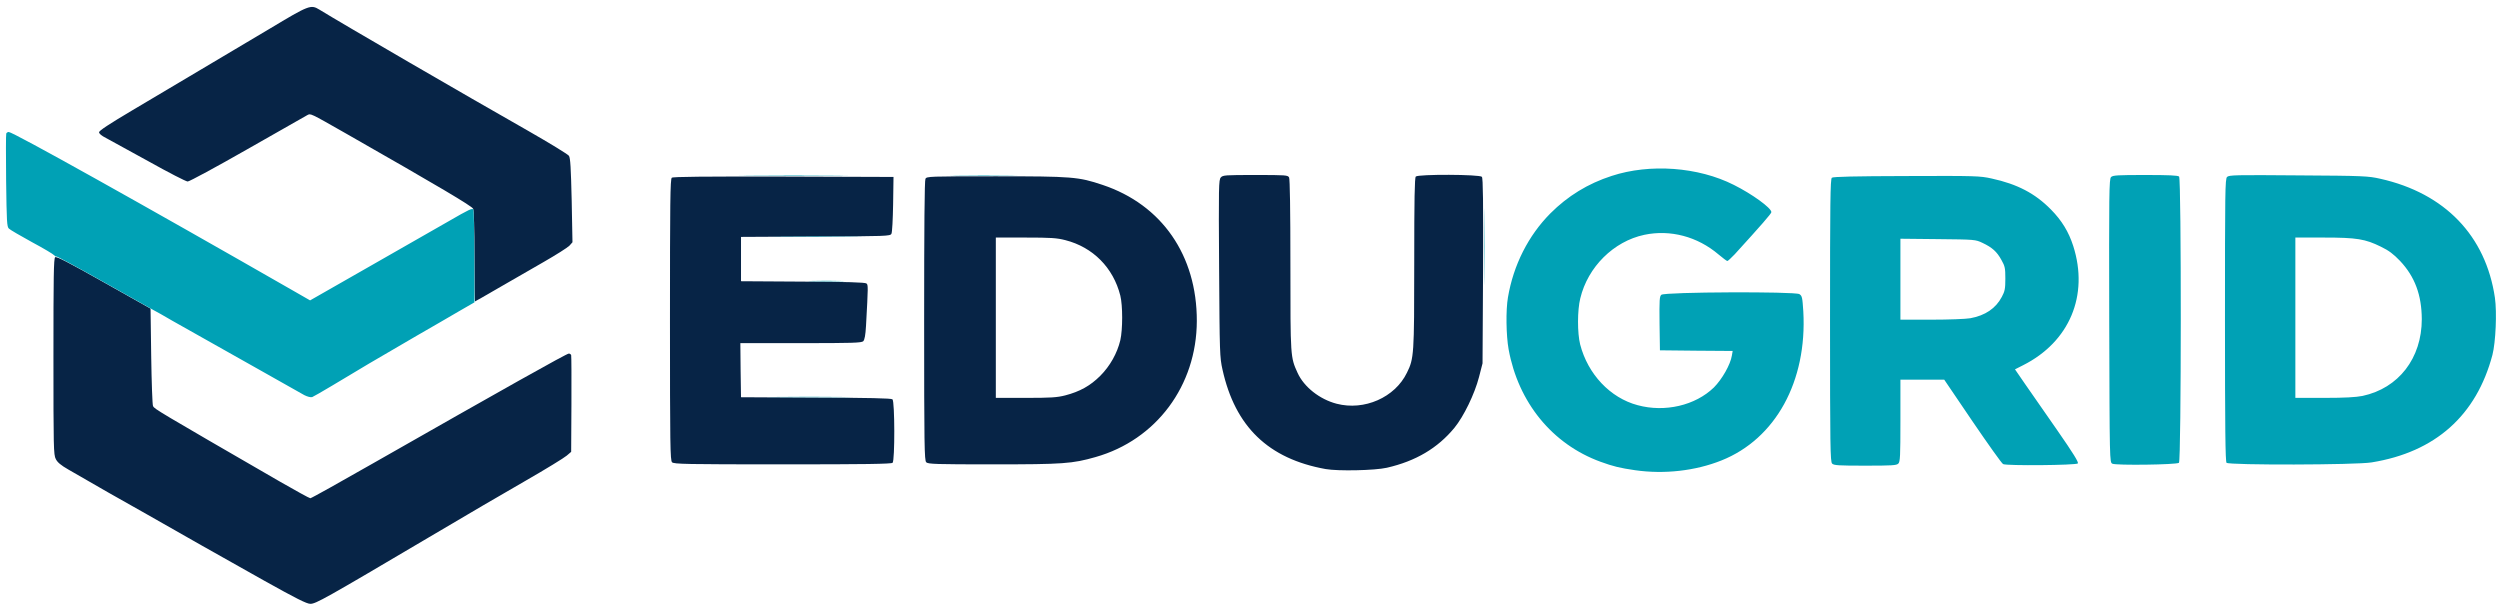
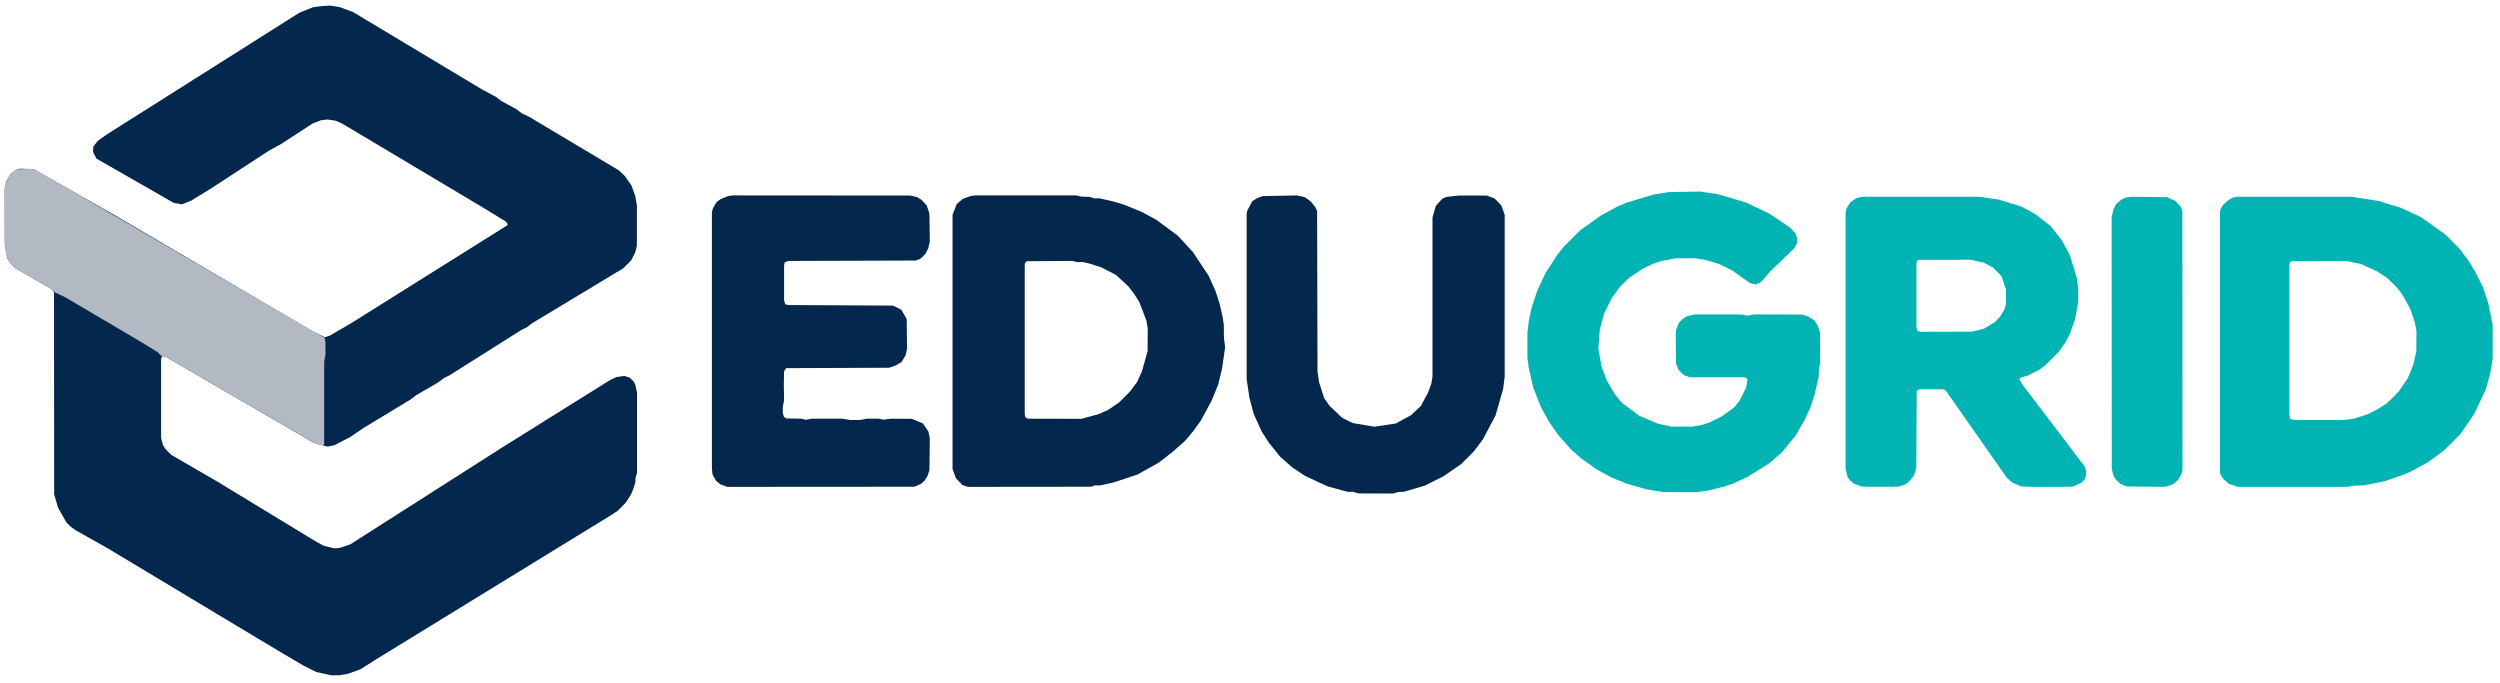
- <svg xmlns="http://www.w3.org/2000/svg" width="480" height="117" viewBox="0 0 1918 467">
-   <path fill="#072446" fill-rule="evenodd" d="M203.0 445.4C185.7 435.7 163.9 423.4 154.5 418.1C145.1 412.7 126.5 402.1 113.0 394.5C90.8 382.0 75.0 373.1 52.5 360.0C46.7 356.7 44.0 354.4 42.8 351.9C41.1 348.8 41.0 342.9 41.0 273.4C41.0 212.3 41.2 198.0 42.3 197.1C43.3 196.3 52.1 200.8 79.6 216.3L115.5 236.5L116.0 273.0C116.3 293.1 116.9 310.3 117.4 311.3C118.5 313.5 119.9 314.4 214.7 369.2C226.9 376.2 237.4 382.0 238.1 382.0C238.8 382.0 260.5 369.9 286.4 355.1C385.9 298.4 434.7 271.0 436.4 271.0C437.2 271.0 438.0 271.6 438.2 272.2C438.4 272.9 438.5 289.9 438.4 310.0L438.2 346.4L434.8 349.3C433.0 350.9 418.7 359.7 403.0 368.7C374.3 385.3 370.2 387.7 329.0 412.0C248.6 459.5 242.3 463.0 238.1 463.0C235.3 463.0 227.2 458.9 203.0 445.4ZM1017.0 359.6C973.1 351.7 947.6 327.1 937.9 283.3C935.8 273.9 935.7 270.9 935.3 205.7C934.9 142.4 935.0 137.7 936.6 135.9C938.2 134.1 939.9 134.0 963.1 134.0C986.6 134.0 988.0 134.1 989.0 135.9C989.6 137.2 990.0 160.1 990.0 203.2C990.0 273.9 990.0 273.7 995.5 285.8C1000.4 296.6 1012.4 306.1 1025.5 309.5C1046.7 315.0 1070.2 304.7 1079.4 285.7C1084.8 274.8 1085.0 272.0 1085.0 201.4C1085.0 152.2 1085.3 136.1 1086.2 135.2C1088.1 133.3 1135.3 133.5 1136.9 135.4C1137.8 136.5 1138.0 154.7 1137.8 207.7L1137.4 278.5L1134.7 289.0C1131.3 302.1 1123.0 319.2 1115.8 328.0C1102.9 343.6 1086.2 353.5 1064.0 358.6C1054.8 360.7 1026.6 361.3 1017.0 359.6ZM515.6 354.4C514.2 353.0 514.0 341.7 514.0 245.1C514.0 155.4 514.2 137.1 515.4 136.1C516.4 135.3 539.6 135.1 601.1 135.2L685.5 135.5L685.2 156.4C685.0 167.9 684.5 178.1 683.9 179.1C683.0 180.9 680.2 181.0 625.7 181.2L568.5 181.5L568.5 198.5L568.5 215.5L615.9 215.8C649.4 215.9 663.7 216.4 664.7 217.2C666.1 218.3 666.1 219.0 664.4 249.8C664.0 256.9 663.3 260.5 662.3 261.5C661.1 262.8 654.0 263.0 614.4 263.0L568.0 263.0L568.2 283.8L568.5 304.5L625.9 304.8C666.3 304.9 683.7 305.3 684.7 306.1C686.5 307.7 686.6 353.0 684.8 354.8C683.9 355.7 663.8 356.0 600.4 356.0C526.0 356.0 517.0 355.8 515.6 354.4ZM710.6 354.4C709.2 353.0 709.0 341.8 709.0 245.9C709.0 174.0 709.3 138.2 710.0 136.9C711.0 135.1 712.7 135.0 763.8 135.0C822.7 135.0 827.4 135.4 845.9 141.6C891.4 156.8 918.3 195.7 918.2 246.0C918.1 295.6 887.1 337.2 840.5 350.4C822.7 355.5 815.6 356.0 761.8 356.0C718.0 356.0 712.0 355.8 710.6 354.4ZM817.2 303.1C828.4 300.2 836.5 295.7 844.1 288.1C851.6 280.6 857.1 270.8 859.5 260.8C861.4 252.5 861.4 234.1 859.5 226.5C854.1 205.1 838.5 189.4 817.4 184.0C810.8 182.3 806.3 182.0 786.8 182.0L764.0 182.0L764.0 243.5L764.0 305.0L786.8 305.0C806.1 305.0 810.9 304.7 817.2 303.1ZM364.0 196.4C364.0 174.7 363.6 161.2 363.0 159.9C361.8 157.7 337.4 143.2 265.5 102.2C237.2 86.1 238.4 86.7 235.7 88.1C234.5 88.8 213.9 100.5 190.0 114.1C166.0 127.8 145.3 139.0 144.0 139.0C142.7 139.0 129.3 132.1 114.1 123.6C98.9 115.2 84.1 107.1 81.3 105.6C77.9 103.9 76.0 102.3 76.0 101.2C76.0 100.0 83.8 94.9 101.3 84.5C115.1 76.3 138.2 62.6 152.5 54.1C166.8 45.6 191.2 31.1 206.7 21.9C237.2 3.6 238.4 3.1 245.0 7.1C263.2 18.3 356.4 72.4 404.8 99.9C421.4 109.4 435.7 118.1 436.5 119.3C437.6 121.0 438.0 128.5 438.6 153.6L439.2 185.6L436.9 188.2C435.6 189.6 426.6 195.3 417.0 200.8C407.4 206.3 391.7 215.3 382.1 220.9C372.5 226.5 364.6 231.0 364.4 231.0C364.2 231.0 364.0 215.4 364.0 196.4Z" />
-   <path fill="#00A1B5" fill-rule="evenodd" d="M1254.5 360.5C1242.8 358.8 1237.8 357.6 1227.9 354.0C1190.9 340.5 1164.8 308.5 1157.4 267.7C1155.5 257.1 1155.2 237.7 1156.9 227.9C1161.1 203.1 1172.5 180.5 1189.5 163.4C1202.7 150.2 1218.2 140.6 1236.5 134.7C1265.8 125.1 1302.9 127.8 1330.2 141.6C1344.2 148.6 1359.0 159.3 1359.0 162.5C1359.0 163.6 1351.3 172.4 1330.9 194.8C1328.2 197.6 1325.7 200.0 1325.2 200.0C1324.8 200.0 1321.7 197.7 1318.5 195.0C1302.3 181.2 1281.4 175.7 1261.5 179.9C1238.0 184.9 1218.2 204.5 1212.4 228.6C1210.1 237.7 1210.1 255.3 1212.3 264.0C1218.2 286.8 1235.3 305.0 1256.4 310.6C1277.3 316.3 1300.7 310.8 1314.9 297.0C1321.1 290.8 1327.6 279.5 1328.7 272.5L1329.3 269.0L1301.4 268.8L1273.5 268.5L1273.2 247.9C1273.0 229.6 1273.2 227.1 1274.6 225.9C1277.2 223.7 1377.2 223.3 1380.5 225.4C1382.6 226.8 1382.8 227.9 1383.5 238.7C1386.5 292.2 1362.3 336.4 1320.7 353.0C1300.7 361.0 1276.9 363.7 1254.5 360.5ZM1405.6 355.4C1404.2 354.0 1404.0 342.7 1404.0 245.6C1404.0 155.3 1404.2 137.1 1405.4 136.1C1406.3 135.3 1422.7 134.9 1462.6 134.8C1515.8 134.6 1519.0 134.7 1528.0 136.7C1547.7 141.0 1561.3 148.1 1573.5 160.5C1581.8 168.9 1587.1 177.6 1590.6 188.5C1602.7 226.4 1587.7 262.0 1552.2 279.9L1545.9 283.1L1553.6 294.3C1557.9 300.5 1569.0 316.5 1578.3 329.8C1590.8 347.8 1594.9 354.5 1594.1 355.3C1592.7 356.7 1539.4 357.2 1536.8 355.8C1535.8 355.4 1525.3 340.6 1513.3 323.0L1491.6 291.0L1474.8 291.0L1458.0 291.0L1458.0 322.4C1458.0 349.7 1457.8 354.1 1456.4 355.4C1455.1 356.8 1451.4 357.0 1431.0 357.0C1410.6 357.0 1406.9 356.8 1405.6 355.4ZM1620.6 355.5C1618.5 354.4 1618.5 354.4 1618.2 245.8C1618.0 148.0 1618.1 137.0 1619.6 135.6C1620.9 134.2 1624.7 134.0 1645.9 134.0C1663.8 134.0 1670.9 134.3 1671.8 135.2C1673.6 137.0 1673.5 353.3 1671.7 354.8C1670.0 356.3 1623.3 356.9 1620.6 355.5ZM1708.2 354.8C1707.3 353.9 1707.0 328.2 1707.0 245.4C1707.0 146.4 1707.1 137.0 1708.6 135.5C1710.1 134.0 1715.2 133.9 1763.4 134.3C1813.5 134.6 1817.0 134.8 1826.2 136.9C1875.7 148.0 1907.1 180.6 1914.1 228.2C1915.7 239.3 1914.7 262.3 1912.2 272.0C1899.9 318.5 1868.4 346.6 1819.5 354.5C1807.6 356.5 1710.1 356.7 1708.2 354.8ZM233.5 302.9C231.3 301.7 216.2 293.2 200.0 284.0C183.8 274.8 164.2 263.8 156.5 259.5C148.8 255.2 137.8 249.0 132.0 245.7C126.2 242.3 119.7 238.6 117.5 237.5C115.3 236.3 97.8 226.4 78.6 215.6C59.4 204.8 43.5 196.2 43.2 196.5C42.9 196.7 42.2 196.3 41.6 195.6C41.0 194.8 33.3 190.2 24.5 185.5C15.7 180.7 7.7 176.0 6.8 175.1C5.3 173.7 5.1 169.8 4.7 138.5C4.5 119.2 4.5 102.9 4.8 102.2C5.0 101.6 5.9 101.0 6.7 101.0C9.9 101.0 109.5 156.6 225.7 223.2L237.9 230.2L281.7 205.2C305.8 191.5 333.8 175.4 344.0 169.6C360.1 160.3 362.5 159.1 363.2 160.7C363.5 161.7 363.9 178.1 363.9 197.1L364.0 231.7L352.2 238.5C345.8 242.3 331.0 250.8 319.4 257.5C291.8 273.5 271.6 285.4 255.0 295.5C247.5 300.0 240.5 304.0 239.5 304.4C238.3 304.7 235.9 304.1 233.5 302.9ZM595.2 304.3C609.4 304.1 632.6 304.1 646.8 304.3C660.9 304.4 649.3 304.5 621.0 304.5C592.7 304.5 581.1 304.4 595.2 304.3ZM1812.5 303.5C1840.2 297.6 1858.0 274.6 1858.0 244.6C1857.9 226.1 1852.7 212.0 1841.3 199.9C1836.2 194.6 1832.8 192.0 1826.6 189.0C1814.6 183.1 1808.2 182.0 1782.8 182.0L1761.0 182.0L1761.0 243.5L1761.0 305.0L1783.2 305.0C1799.0 305.0 1807.5 304.5 1812.5 303.5ZM1511.6 243.9C1523.1 241.8 1531.2 236.3 1535.8 227.5C1538.1 223.2 1538.5 221.3 1538.5 213.5C1538.5 205.4 1538.2 204.0 1535.5 199.2C1532.0 192.8 1528.4 189.6 1521.0 186.1C1515.5 183.5 1515.3 183.5 1486.8 183.2L1458.0 182.9L1458.0 213.9L1458.0 245.0L1481.8 245.0C1494.9 245.0 1508.3 244.5 1511.6 243.9ZM1138.5 189.0C1138.5 162.9 1138.6 152.2 1138.7 165.2C1138.9 178.3 1138.9 199.7 1138.7 212.7C1138.6 225.8 1138.5 215.1 1138.5 189.0ZM622.8 215.3C628.9 215.1 639.1 215.1 645.2 215.3C651.4 215.4 646.4 215.6 634.0 215.6C621.6 215.6 616.6 215.4 622.8 215.3ZM599.2 181.3C614.5 181.1 639.5 181.1 654.8 181.3C670.0 181.4 657.5 181.5 627.0 181.5C596.5 181.5 584.0 181.4 599.2 181.3ZM574.8 134.3C593.7 134.1 624.3 134.1 642.8 134.3C661.3 134.4 645.9 134.5 608.5 134.5C571.1 134.5 555.9 134.4 574.8 134.3ZM733.8 134.3C745.5 134.1 764.4 134.1 775.8 134.3C787.2 134.4 777.6 134.5 754.5 134.5C731.4 134.5 722.1 134.4 733.8 134.3Z" />
+ <svg xmlns="http://www.w3.org/2000/svg" width="480" height="131" viewBox="0 0 1870 509">
+   <path fill="#04274E" fill-rule="evenodd" d="M239.5 4.0L247.0 3.5L254.0 4.6L264.0 8.3L360.2 66.0L371.0 71.8L375.2 75.0L386.0 80.8L390.2 84.0L396.0 86.8L463.0 126.8L467.4 131.0L472.3 138.0L475.2 146.0L476.4 153.0L476.4 183.0L475.2 188.0L472.2 194.0L466.2 200.0L398.2 241.0L394.0 244.2L390.2 246.0L336.0 280.2L332.2 282.0L328.0 285.2L311.2 295.0L307.0 298.2L272.0 319.4L262.0 326.2L250.0 332.4L245.0 333.4L235.0 330.7L125.0 266.8L122.0 265.6L121.0 266.0L120.5 268.0L120.5 327.0L121.8 332.0L123.6 335.0L128.0 339.5L163.0 359.8L236.0 404.2L242.0 407.5L250.0 409.5L254.0 409.2L262.0 406.5L376.0 333.8L456.0 283.8L461.0 281.4L467.0 280.5L471.0 281.8L474.0 284.7L475.2 287.0L476.5 293.0L476.5 353.0L475.3 357.0L475.3 360.0L473.7 365.0L472.1 369.0L468.0 375.4L462.0 381.4L457.0 384.7L282.0 492.1L269.5 500.0L260.0 503.4L254.0 504.4L248.0 504.5L236.6 502.0L227.0 497.2L210.0 487.2L79.8 409.0L57.0 396.2L53.0 393.4L49.6 390.0L43.4 379.0L40.5 369.0L40.4 218.0L39.0 215.8L11.5 200.0L7.6 196.0L5.3 192.0L3.6 182.0L3.5 140.0L4.8 135.0L7.6 130.0L12.0 126.3L15.0 125.5L25.0 125.8L85.0 159.8L234.0 247.2L243.0 251.6L247.0 250.2L262.8 241.0L379.2 168.0L379.8 167.0L378.3 165.0L361.0 154.4L256.0 91.8L251.0 89.6L245.0 88.7L240.0 89.3L234.0 91.6L210.0 107.2L201.2 112.0L158.0 140.2L143.0 149.4L136.0 152.2L130.0 151.1L72.2 118.0L69.6 113.0L69.8 109.0L73.0 104.8L79.7 100.0L224.0 8.8L234.0 4.8ZM544.5 146.0L548.0 145.5L681.0 145.6L686.0 146.8L689.5 149.0L693.2 153.0L695.2 159.0L695.5 180.0L694.4 185.0L692.3 189.0L690.0 191.5L688.0 193.1L685.0 194.2L590.0 194.5L587.0 195.4L586.5 198.0L586.5 224.0L587.4 227.0L590.0 227.5L668.0 227.9L674.2 231.0L678.2 238.0L678.5 260.0L677.4 265.0L674.5 270.0L670.0 272.7L665.0 274.4L588.0 274.7L586.5 277.0L586.3 287.0L586.5 299.0L585.6 303.0L585.5 308.0L586.3 311.0L588.0 312.3L599.0 312.5L603.0 313.3L607.0 312.5L630.0 312.5L636.0 313.5L644.0 313.4L648.0 312.5L657.0 312.5L661.0 313.2L667.0 312.5L682.0 312.6L690.3 316.0L694.4 322.0L695.5 327.0L695.2 351.0L694.0 354.9L691.5 359.0L689.0 361.2L684.0 363.4L544.0 363.5L539.0 361.7L535.6 359.0L532.9 354.0L532.5 349.0L532.5 158.0L533.3 155.0L536.0 150.5L539.0 148.3ZM725.8 146.0L729.0 145.5L805.0 145.5L809.0 146.4L815.0 146.6L819.0 147.8L822.0 147.6L832.0 149.8L841.0 152.5L854.0 157.8L865.0 163.8L881.0 175.6L892.4 188.0L904.0 205.5L909.2 217.0L912.4 227.0L914.4 236.0L915.4 242.0L915.5 252.0L916.4 259.0L914.1 275.0L911.2 287.0L906.3 299.0L898.2 314.0L892.4 322.0L886.5 329.0L877.5 337.0L867.0 345.2L851.0 354.2L833.0 360.2L823.0 362.4L819.0 362.4L816.0 363.4L724.0 363.5L720.0 362.2L715.0 357.0L712.5 350.0L712.5 160.0L715.6 152.0L720.0 148.2ZM944.5 146.0L970.0 145.5L976.0 146.8L980.4 150.0L983.7 154.0L985.2 157.0L985.5 277.0L986.6 285.0L990.4 297.0L994.6 303.0L1004.0 311.9L1012.0 315.8L1028.0 318.5L1044.0 316.1L1055.3 310.0L1062.8 303.0L1068.2 293.0L1070.7 286.0L1071.5 281.0L1071.5 162.0L1074.0 153.3L1078.8 148.0L1082.0 146.6L1091.0 145.6L1112.0 145.6L1118.0 147.8L1123.0 153.0L1125.5 160.0L1125.5 207.0L1125.5 281.0L1124.4 290.0L1118.7 310.0L1109.2 328.0L1102.4 337.0L1093.0 346.4L1080.0 355.4L1066.0 362.5L1050.0 367.2L1046.0 367.3L1042.0 368.5L1016.0 368.4L1012.0 367.2L1008.0 367.2L993.0 363.1L976.0 355.2L966.7 349.0L957.6 341.0L949.0 330.3L943.7 322.0L937.8 309.0L934.6 297.0L932.5 283.0L932.5 159.0L932.9 157.0L936.6 150.0L940.0 147.7ZM768.0 194.7L766.7 196.0L766.5 198.0L766.5 309.0L767.0 311.6L769.0 312.5L809.0 312.6L822.0 309.0L828.8 306.0L837.0 300.4L841.0 296.5L845.4 292.0L850.6 285.0L854.2 277.0L858.4 262.0L858.5 245.0L857.5 239.0L852.1 225.0L848.0 218.7L844.0 213.5L834.8 205.0L824.0 199.4L816.0 196.8L810.0 195.3L806.0 195.4L802.0 194.5Z" />
+   <path fill="#B2B9C2" fill-rule="evenodd" d="M12.6 126.0L24.0 125.6L30.0 128.3L242.8 252.0L243.4 255.0L243.5 264.0L242.5 270.0L242.5 331.0L242.1 332.0L241.0 332.4L236.0 331.2L125.0 266.8L120.0 265.0L118.0 262.8L105.0 254.8L49.0 221.8L41.0 218.0L39.0 215.8L12.0 200.4L7.0 195.3L4.6 190.0L3.5 181.0L3.5 141.0L3.8 138.0L6.8 131.0L10.0 127.6Z" />
+   <path fill="#01B3B3" fill-rule="evenodd" d="M1248.5 143.0L1272.0 142.6L1286.0 144.8L1306.0 150.8L1323.0 158.8L1339.0 169.6L1343.1 174.0L1344.4 178.0L1344.2 181.0L1342.0 185.2L1324.5 202.0L1318.0 209.5L1316.0 211.1L1313.0 212.1L1309.0 211.1L1296.0 201.8L1286.0 196.8L1276.0 193.8L1268.0 192.5L1253.0 192.6L1242.0 194.8L1236.0 196.8L1229.0 200.3L1218.7 207.0L1211.6 214.0L1205.8 222.0L1199.8 234.0L1196.6 246.0L1195.6 260.0L1197.8 273.0L1201.9 284.0L1207.8 294.0L1213.0 300.4L1226.0 310.2L1240.0 316.2L1250.0 318.4L1266.0 318.4L1273.0 317.2L1279.0 315.2L1288.0 310.7L1297.2 304.0L1301.2 299.0L1306.2 289.0L1307.1 283.0L1306.0 281.9L1304.0 281.5L1264.0 281.5L1259.7 280.0L1255.5 276.0L1253.6 271.0L1253.5 247.0L1255.6 241.0L1259.0 237.6L1262.0 235.8L1268.0 234.5L1294.0 234.5L1303.0 234.6L1307.0 235.5L1312.0 234.5L1348.0 234.6L1353.0 236.3L1357.2 239.0L1359.7 243.0L1361.4 248.0L1361.5 271.0L1360.6 275.0L1360.4 281.0L1357.2 295.0L1354.2 304.0L1350.1 313.0L1343.2 325.0L1333.0 337.5L1323.3 346.0L1307.0 356.1L1296.0 361.2L1290.0 363.2L1277.0 366.4L1269.0 367.5L1244.0 367.4L1232.0 365.4L1217.0 361.2L1205.0 356.3L1194.0 350.2L1183.0 342.4L1175.0 335.4L1165.8 325.0L1158.8 315.0L1152.7 304.0L1146.8 289.0L1143.6 275.0L1142.5 267.0L1142.5 248.0L1143.6 239.0L1145.8 229.0L1149.8 217.0L1155.8 204.0L1164.8 190.0L1170.0 183.5L1182.0 171.6L1197.0 160.8L1210.0 153.7L1217.0 150.8L1237.0 144.8ZM1390.5 147.0L1394.0 146.5L1481.0 146.5L1495.0 148.6L1512.0 153.8L1523.0 159.8L1534.0 168.6L1542.2 179.0L1548.2 190.0L1553.4 207.0L1554.5 215.0L1554.5 225.0L1552.2 238.0L1548.3 249.0L1545.2 255.0L1540.0 262.5L1530.0 272.4L1525.3 276.0L1517.0 280.2L1511.1 282.0L1510.5 283.0L1513.0 287.3L1559.2 348.0L1560.4 351.0L1560.4 355.0L1559.2 358.0L1557.0 360.4L1550.0 363.4L1522.0 363.5L1512.0 363.2L1505.0 360.2L1501.0 356.5L1456.0 292.3L1454.7 291.0L1453.0 290.5L1436.0 290.5L1434.4 291.0L1433.7 292.0L1433.4 349.0L1431.7 355.0L1427.5 360.0L1425.0 361.7L1420.0 363.4L1393.0 363.4L1387.0 361.2L1384.1 359.0L1382.0 356.2L1380.5 350.0L1380.5 158.0L1381.3 155.0L1384.0 150.8L1388.0 147.9ZM1590.5 147.0L1594.0 146.5L1621.0 146.8L1627.0 149.6L1631.0 153.7L1632.4 157.0L1632.5 351.0L1631.7 354.0L1629.0 358.5L1626.0 361.2L1621.5 363.0L1618.0 363.5L1591.0 363.2L1586.0 361.2L1582.6 358.0L1580.8 355.0L1579.6 350.0L1579.5 162.0L1580.8 156.0L1583.0 151.7L1587.0 148.5ZM1670.6 147.0L1674.0 146.5L1759.0 146.5L1779.0 149.6L1796.0 154.8L1811.0 161.8L1829.0 174.6L1839.4 185.0L1846.2 194.0L1851.7 203.0L1857.2 214.0L1861.2 226.0L1864.5 242.0L1864.5 268.0L1862.4 280.0L1859.2 291.0L1850.7 309.0L1840.4 324.0L1828.0 336.4L1816.0 345.2L1801.0 353.2L1784.0 359.2L1768.0 362.4L1761.0 362.6L1756.0 363.5L1674.0 363.5L1667.0 361.2L1662.6 357.0L1660.8 354.0L1660.5 351.0L1660.5 158.0L1661.3 155.0L1663.0 152.5L1666.7 149.0ZM1435.0 193.7L1433.7 195.0L1433.5 197.0L1433.5 244.0L1434.4 247.0L1437.0 247.5L1475.0 247.4L1484.0 245.2L1492.0 240.4L1496.0 236.3L1499.2 231.0L1500.4 227.0L1500.5 216.0L1497.2 206.0L1491.0 199.6L1484.0 195.8L1474.0 193.6ZM1714.0 194.7L1712.7 196.0L1712.5 198.0L1712.5 310.0L1713.0 312.6L1716.0 313.5L1753.0 313.5L1761.0 312.4L1771.0 309.2L1778.0 305.7L1785.3 301.0L1789.5 297.0L1794.4 292.0L1801.1 282.0L1805.2 272.0L1807.4 262.0L1807.5 247.0L1806.2 240.0L1802.7 230.0L1797.0 219.7L1793.0 214.5L1785.3 207.0L1778.0 202.3L1766.0 196.8L1755.0 194.5Z" />
</svg>
